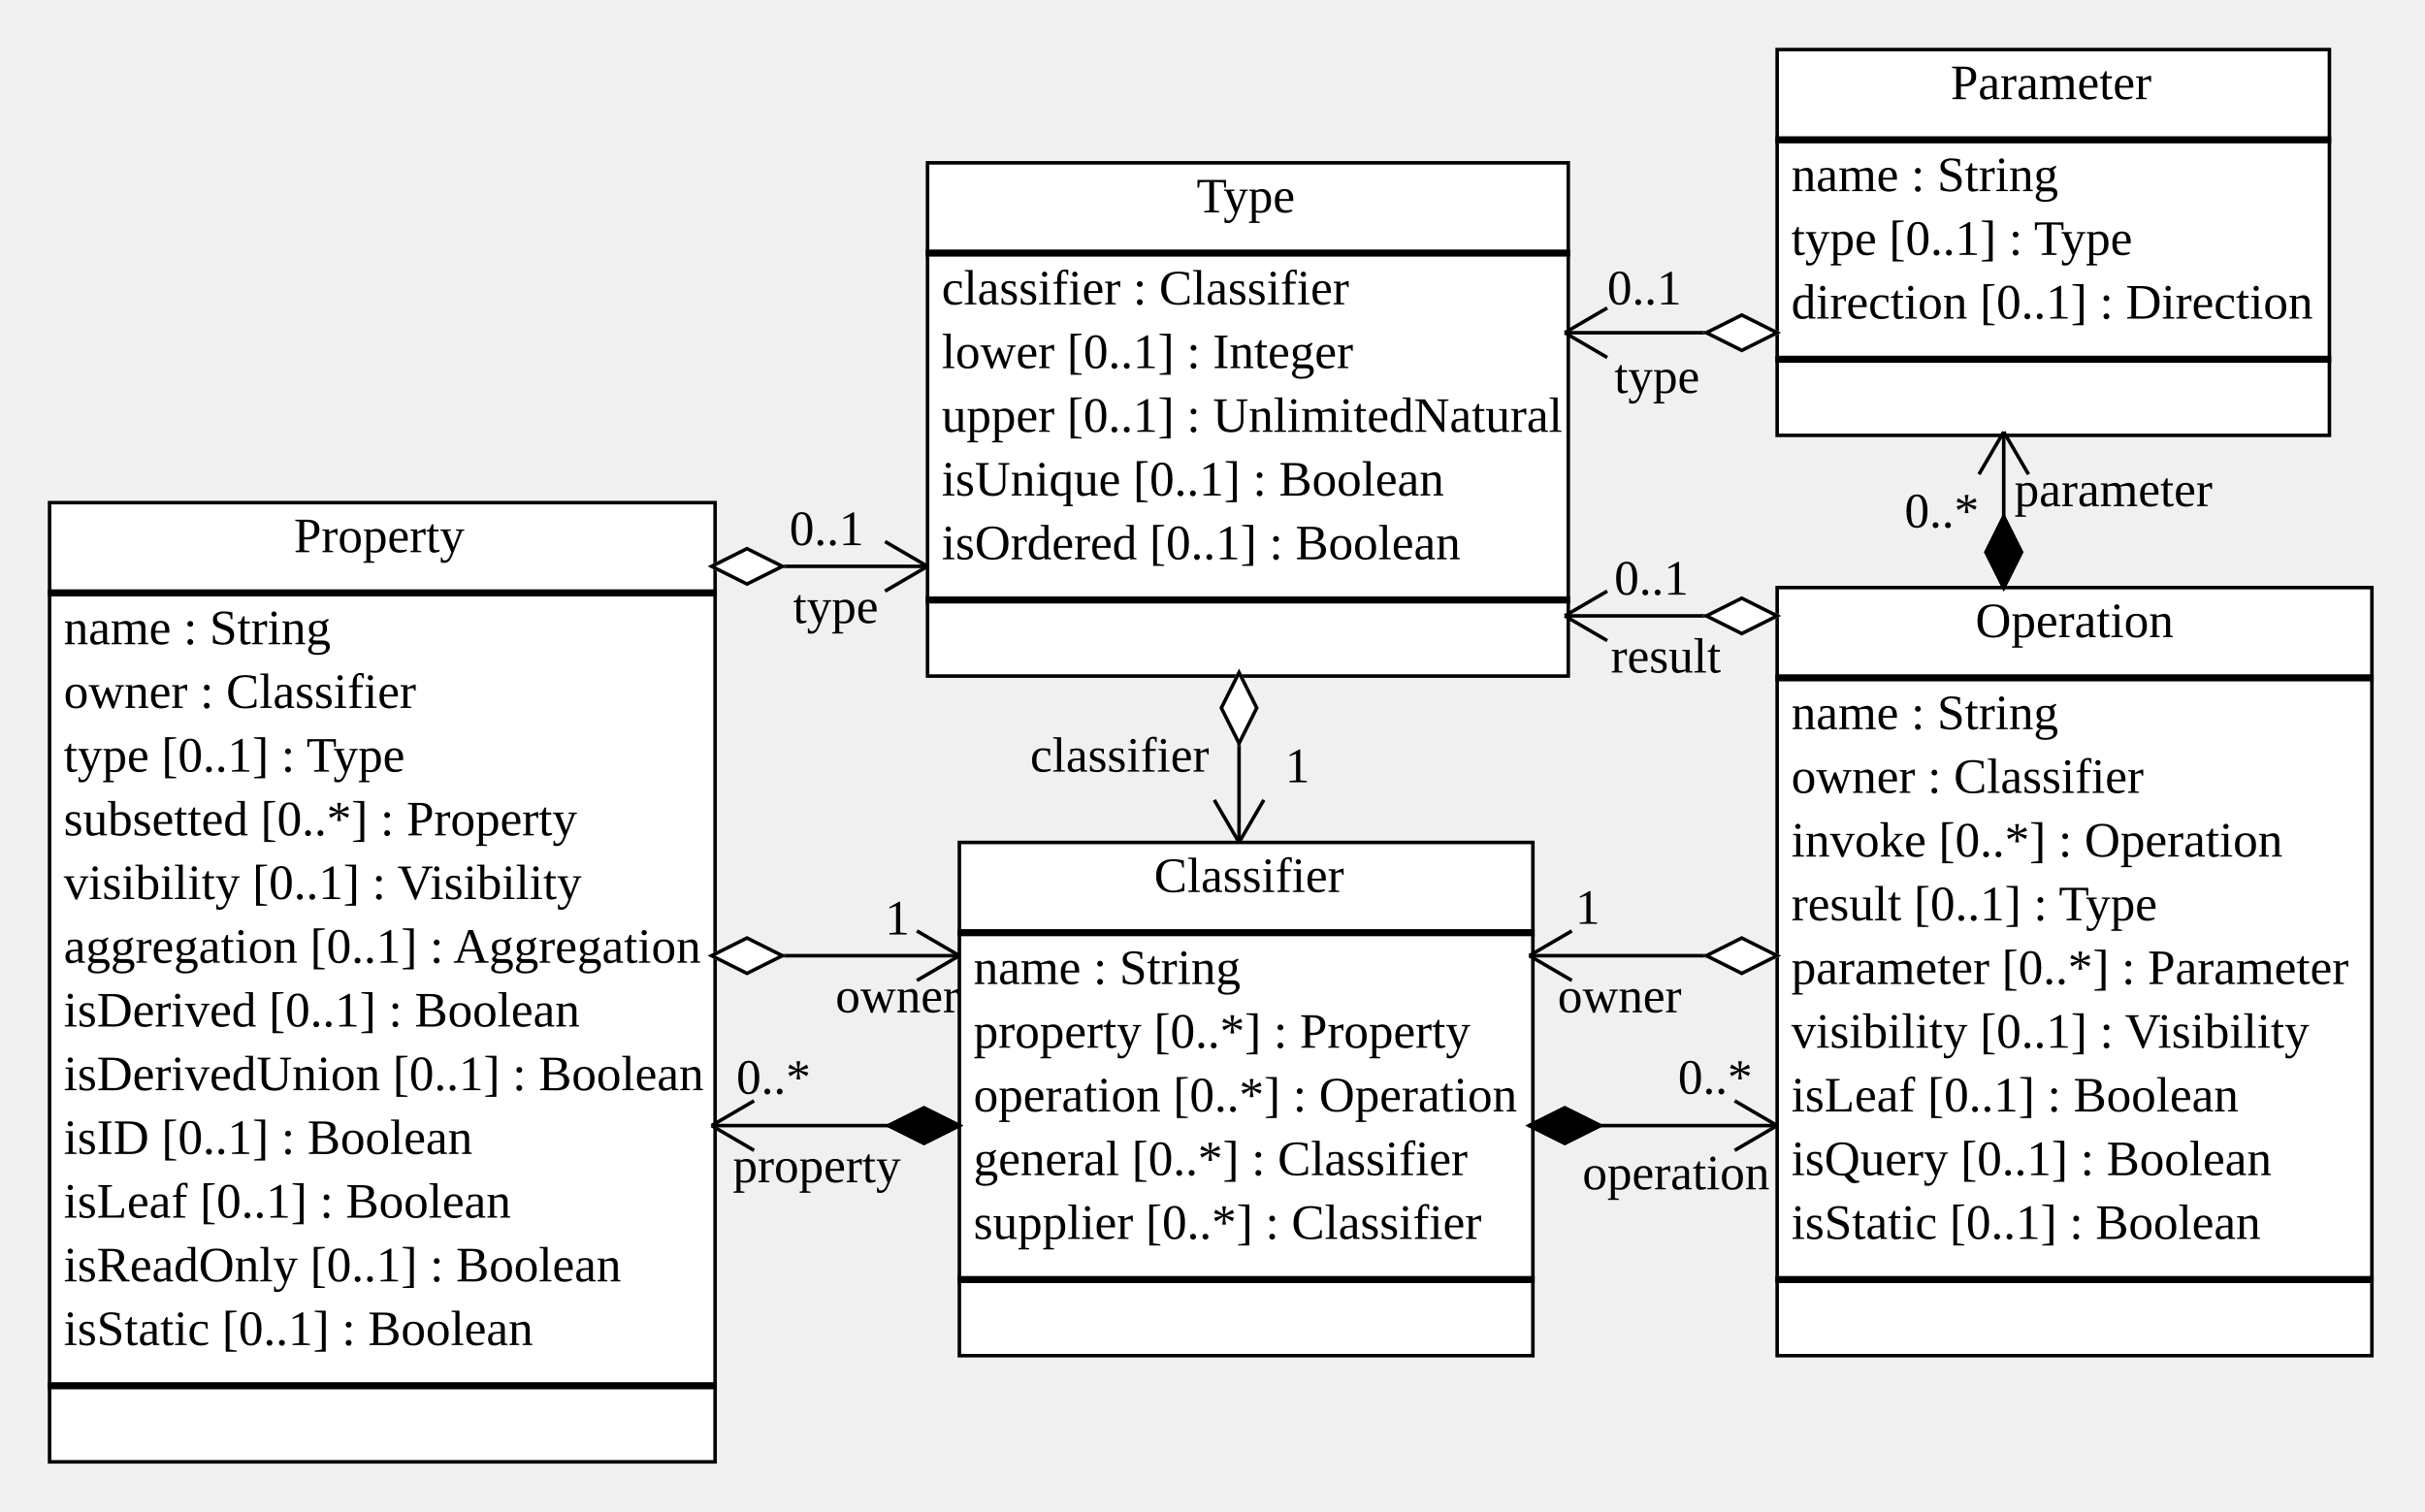
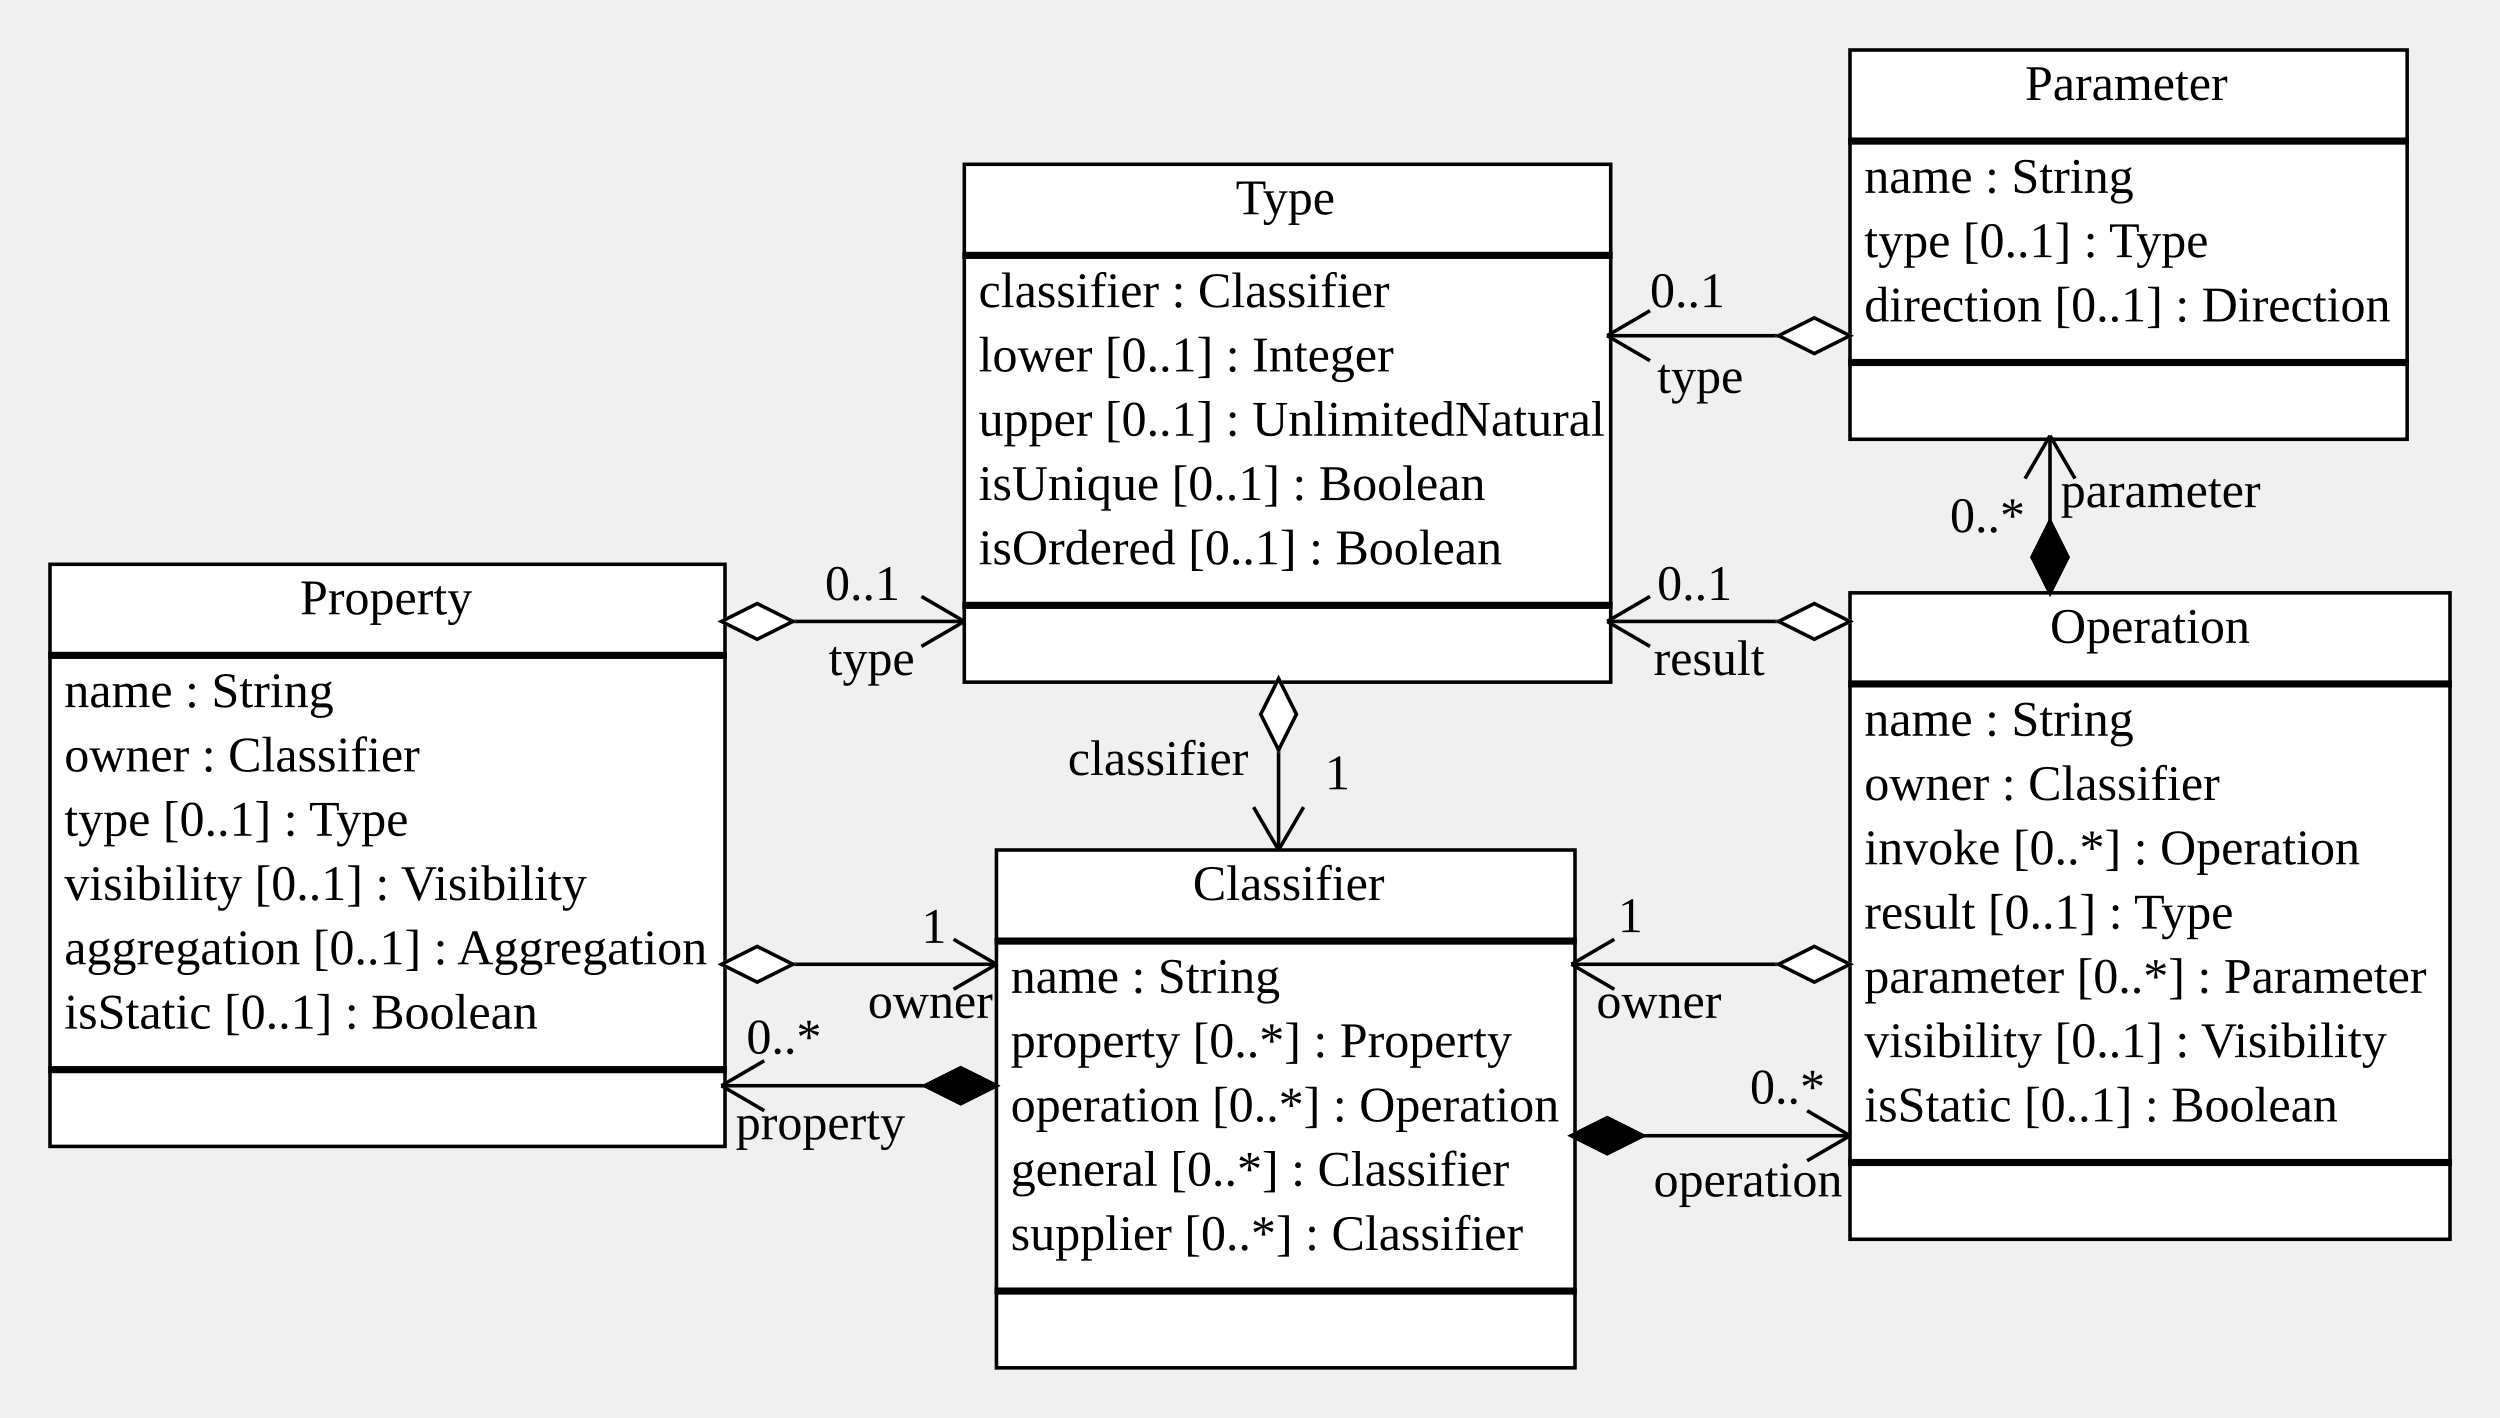
- <svg xmlns="http://www.w3.org/2000/svg" height="427" version="1.1" width="685">
-   <rect fill="#ffffff" height="145" stroke="#ffffff" stroke-width="1" width="162" x="271" y="238" />
-   <rect fill="none" height="145" stroke="#000000" stroke-width="1" width="162" x="271" y="238" />
-   <text font-family="Times New Roman" font-size="14" x="326" y="252">
+ <svg xmlns="http://www.w3.org/2000/svg" height="397" version="1.1" width="700">
+   <rect fill="#ffffff" height="145" stroke="#ffffff" stroke-width="1" width="162" x="279" y="238" />
+   <rect fill="none" height="145" stroke="#000000" stroke-width="1" width="162" x="279" y="238" />
+   <text font-family="Times New Roman" font-size="14" x="334" y="252">
Classifier</text>
-   <rect fill="#000000" height="1" stroke="#000000" stroke-width="1" width="162" x="271" y="263" />
-   <text font-family="Times New Roman" font-size="14" x="275" y="278">
+   <rect fill="#000000" height="1" stroke="#000000" stroke-width="1" width="162" x="279" y="263" />
+   <text font-family="Times New Roman" font-size="14" x="283" y="278">
name : String</text>
-   <text font-family="Times New Roman" font-size="14" x="275" y="296">
+   <text font-family="Times New Roman" font-size="14" x="283" y="296">
property [0..*] : Property</text>
-   <text font-family="Times New Roman" font-size="14" x="275" y="314">
+   <text font-family="Times New Roman" font-size="14" x="283" y="314">
operation [0..*] : Operation</text>
-   <text font-family="Times New Roman" font-size="14" x="275" y="332">
+   <text font-family="Times New Roman" font-size="14" x="283" y="332">
general [0..*] : Classifier</text>
-   <text font-family="Times New Roman" font-size="14" x="275" y="350">
+   <text font-family="Times New Roman" font-size="14" x="283" y="350">
supplier [0..*] : Classifier</text>
-   <rect fill="#000000" height="1" stroke="#000000" stroke-width="1" width="162" x="271" y="361" />
-   <rect fill="#ffffff" height="271" stroke="#ffffff" stroke-width="1" width="188" x="14" y="142" />
-   <rect fill="none" height="271" stroke="#000000" stroke-width="1" width="188" x="14" y="142" />
-   <text font-family="Times New Roman" font-size="14" x="83" y="156">
+   <rect fill="#000000" height="1" stroke="#000000" stroke-width="1" width="162" x="279" y="361" />
+   <rect fill="#ffffff" height="163" stroke="#ffffff" stroke-width="1" width="189" x="14" y="158" />
+   <rect fill="none" height="163" stroke="#000000" stroke-width="1" width="189" x="14" y="158" />
+   <text font-family="Times New Roman" font-size="14" x="84" y="172">
Property</text>
-   <rect fill="#000000" height="1" stroke="#000000" stroke-width="1" width="188" x="14" y="167" />
-   <text font-family="Times New Roman" font-size="14" x="18" y="182">
+   <rect fill="#000000" height="1" stroke="#000000" stroke-width="1" width="189" x="14" y="183" />
+   <text font-family="Times New Roman" font-size="14" x="18" y="198">
name : String</text>
-   <text font-family="Times New Roman" font-size="14" x="18" y="200">
+   <text font-family="Times New Roman" font-size="14" x="18" y="216">
owner : Classifier</text>
-   <text font-family="Times New Roman" font-size="14" x="18" y="218">
+   <text font-family="Times New Roman" font-size="14" x="18" y="234">
type [0..1] : Type</text>
-   <text font-family="Times New Roman" font-size="14" x="18" y="236">
- subsetted [0..*] : Property</text>
-   <text font-family="Times New Roman" font-size="14" x="18" y="254">
+   <text font-family="Times New Roman" font-size="14" x="18" y="252">
visibility [0..1] : Visibility</text>
-   <text font-family="Times New Roman" font-size="14" x="18" y="272">
+   <text font-family="Times New Roman" font-size="14" x="18" y="270">
aggregation [0..1] : Aggregation</text>
-   <text font-family="Times New Roman" font-size="14" x="18" y="290">
- isDerived [0..1] : Boolean</text>
-   <text font-family="Times New Roman" font-size="14" x="18" y="308">
- isDerivedUnion [0..1] : Boolean</text>
-   <text font-family="Times New Roman" font-size="14" x="18" y="326">
- isID [0..1] : Boolean</text>
-   <text font-family="Times New Roman" font-size="14" x="18" y="344">
- isLeaf [0..1] : Boolean</text>
-   <text font-family="Times New Roman" font-size="14" x="18" y="362">
- isReadOnly [0..1] : Boolean</text>
-   <text font-family="Times New Roman" font-size="14" x="18" y="380">
+   <text font-family="Times New Roman" font-size="14" x="18" y="288">
isStatic [0..1] : Boolean</text>
-   <rect fill="#000000" height="1" stroke="#000000" stroke-width="1" width="188" x="14" y="391" />
-   <rect fill="#ffffff" height="217" stroke="#ffffff" stroke-width="1" width="168" x="502" y="166" />
-   <rect fill="none" height="217" stroke="#000000" stroke-width="1" width="168" x="502" y="166" />
-   <text font-family="Times New Roman" font-size="14" x="558" y="180">
+   <rect fill="#000000" height="1" stroke="#000000" stroke-width="1" width="189" x="14" y="299" />
+   <rect fill="#ffffff" height="181" stroke="#ffffff" stroke-width="1" width="168" x="518" y="166" />
+   <rect fill="none" height="181" stroke="#000000" stroke-width="1" width="168" x="518" y="166" />
+   <text font-family="Times New Roman" font-size="14" x="574" y="180">
Operation</text>
-   <rect fill="#000000" height="1" stroke="#000000" stroke-width="1" width="168" x="502" y="191" />
-   <text font-family="Times New Roman" font-size="14" x="506" y="206">
+   <rect fill="#000000" height="1" stroke="#000000" stroke-width="1" width="168" x="518" y="191" />
+   <text font-family="Times New Roman" font-size="14" x="522" y="206">
name : String</text>
-   <text font-family="Times New Roman" font-size="14" x="506" y="224">
+   <text font-family="Times New Roman" font-size="14" x="522" y="224">
owner : Classifier</text>
-   <text font-family="Times New Roman" font-size="14" x="506" y="242">
+   <text font-family="Times New Roman" font-size="14" x="522" y="242">
invoke [0..*] : Operation</text>
-   <text font-family="Times New Roman" font-size="14" x="506" y="260">
+   <text font-family="Times New Roman" font-size="14" x="522" y="260">
result [0..1] : Type</text>
-   <text font-family="Times New Roman" font-size="14" x="506" y="278">
+   <text font-family="Times New Roman" font-size="14" x="522" y="278">
parameter [0..*] : Parameter</text>
-   <text font-family="Times New Roman" font-size="14" x="506" y="296">
+   <text font-family="Times New Roman" font-size="14" x="522" y="296">
visibility [0..1] : Visibility</text>
-   <text font-family="Times New Roman" font-size="14" x="506" y="314">
- isLeaf [0..1] : Boolean</text>
-   <text font-family="Times New Roman" font-size="14" x="506" y="332">
- isQuery [0..1] : Boolean</text>
-   <text font-family="Times New Roman" font-size="14" x="506" y="350">
+   <text font-family="Times New Roman" font-size="14" x="522" y="314">
isStatic [0..1] : Boolean</text>
-   <rect fill="#000000" height="1" stroke="#000000" stroke-width="1" width="168" x="502" y="361" />
-   <rect fill="#ffffff" height="109" stroke="#ffffff" stroke-width="1" width="156" x="502" y="14" />
-   <rect fill="none" height="109" stroke="#000000" stroke-width="1" width="156" x="502" y="14" />
-   <text font-family="Times New Roman" font-size="14" x="551" y="28">
+   <rect fill="#000000" height="1" stroke="#000000" stroke-width="1" width="168" x="518" y="325" />
+   <rect fill="#ffffff" height="109" stroke="#ffffff" stroke-width="1" width="156" x="518" y="14" />
+   <rect fill="none" height="109" stroke="#000000" stroke-width="1" width="156" x="518" y="14" />
+   <text font-family="Times New Roman" font-size="14" x="567" y="28">
Parameter</text>
-   <rect fill="#000000" height="1" stroke="#000000" stroke-width="1" width="156" x="502" y="39" />
-   <text font-family="Times New Roman" font-size="14" x="506" y="54">
+   <rect fill="#000000" height="1" stroke="#000000" stroke-width="1" width="156" x="518" y="39" />
+   <text font-family="Times New Roman" font-size="14" x="522" y="54">
name : String</text>
-   <text font-family="Times New Roman" font-size="14" x="506" y="72">
+   <text font-family="Times New Roman" font-size="14" x="522" y="72">
type [0..1] : Type</text>
-   <text font-family="Times New Roman" font-size="14" x="506" y="90">
+   <text font-family="Times New Roman" font-size="14" x="522" y="90">
direction [0..1] : Direction</text>
-   <rect fill="#000000" height="1" stroke="#000000" stroke-width="1" width="156" x="502" y="101" />
-   <polyline fill="none" points="566,166 566,122" stroke="#000000" stroke-width="1" />
-   <polygon fill="#000000" points="566,166 561,156 566,146 571,156" stroke="#000000" stroke-width="1" />
-   <polygon fill="none" points="566,166 561,156 566,146 571,156" stroke="#000000" stroke-width="1" />
-   <line fill="#000000" stroke="#000000" stroke-width="1" x1="573" x2="566" y1="134" y2="122" />
-   <line fill="#000000" stroke="#000000" stroke-width="1" x1="559" x2="566" y1="134" y2="122" />
-   <text font-family="Times New Roman" font-size="14" x="538" y="149">
+   <rect fill="#000000" height="1" stroke="#000000" stroke-width="1" width="156" x="518" y="101" />
+   <polyline fill="none" points="574,166 574,122" stroke="#000000" stroke-width="1" />
+   <polygon fill="#000000" points="574,166 569,156 574,146 579,156" stroke="#000000" stroke-width="1" />
+   <polygon fill="none" points="574,166 569,156 574,146 579,156" stroke="#000000" stroke-width="1" />
+   <line fill="#000000" stroke="#000000" stroke-width="1" x1="581" x2="574" y1="134" y2="122" />
+   <line fill="#000000" stroke="#000000" stroke-width="1" x1="567" x2="574" y1="134" y2="122" />
+   <text font-family="Times New Roman" font-size="14" x="546" y="149">
0..*</text>
-   <text font-family="Times New Roman" font-size="14" x="569" y="143">
+   <text font-family="Times New Roman" font-size="14" x="577" y="142">
parameter</text>
-   <rect fill="#ffffff" height="145" stroke="#ffffff" stroke-width="1" width="181" x="262" y="46" />
-   <rect fill="none" height="145" stroke="#000000" stroke-width="1" width="181" x="262" y="46" />
-   <text font-family="Times New Roman" font-size="14" x="338" y="60">
+   <rect fill="#ffffff" height="145" stroke="#ffffff" stroke-width="1" width="181" x="270" y="46" />
+   <rect fill="none" height="145" stroke="#000000" stroke-width="1" width="181" x="270" y="46" />
+   <text font-family="Times New Roman" font-size="14" x="346" y="60">
Type</text>
-   <rect fill="#000000" height="1" stroke="#000000" stroke-width="1" width="181" x="262" y="71" />
-   <text font-family="Times New Roman" font-size="14" x="266" y="86">
+   <rect fill="#000000" height="1" stroke="#000000" stroke-width="1" width="181" x="270" y="71" />
+   <text font-family="Times New Roman" font-size="14" x="274" y="86">
classifier : Classifier</text>
-   <text font-family="Times New Roman" font-size="14" x="266" y="104">
+   <text font-family="Times New Roman" font-size="14" x="274" y="104">
lower [0..1] : Integer</text>
-   <text font-family="Times New Roman" font-size="14" x="266" y="122">
+   <text font-family="Times New Roman" font-size="14" x="274" y="122">
upper [0..1] : UnlimitedNatural</text>
-   <text font-family="Times New Roman" font-size="14" x="266" y="140">
+   <text font-family="Times New Roman" font-size="14" x="274" y="140">
isUnique [0..1] : Boolean</text>
-   <text font-family="Times New Roman" font-size="14" x="266" y="158">
+   <text font-family="Times New Roman" font-size="14" x="274" y="158">
isOrdered [0..1] : Boolean</text>
-   <rect fill="#000000" height="1" stroke="#000000" stroke-width="1" width="181" x="262" y="169" />
-   <polyline fill="none" points="201,160 262,160" stroke="#000000" stroke-width="1" />
-   <polygon fill="#ffffff" points="201,160 211,155 221,160 211,165" stroke="#ffffff" stroke-width="1" />
-   <polygon fill="none" points="201,160 211,155 221,160 211,165" stroke="#000000" stroke-width="1" />
-   <line fill="#000000" stroke="#000000" stroke-width="1" x1="250" x2="262" y1="167" y2="160" />
-   <line fill="#000000" stroke="#000000" stroke-width="1" x1="250" x2="262" y1="153" y2="160" />
-   <text font-family="Times New Roman" font-size="14" x="223" y="154">
+   <rect fill="#000000" height="1" stroke="#000000" stroke-width="1" width="181" x="270" y="169" />
+   <polyline fill="none" points="202,174 270,174" stroke="#000000" stroke-width="1" />
+   <polygon fill="#ffffff" points="202,174 212,169 222,174 212,179" stroke="#ffffff" stroke-width="1" />
+   <polygon fill="none" points="202,174 212,169 222,174 212,179" stroke="#000000" stroke-width="1" />
+   <line fill="#000000" stroke="#000000" stroke-width="1" x1="258" x2="270" y1="181" y2="174" />
+   <line fill="#000000" stroke="#000000" stroke-width="1" x1="258" x2="270" y1="167" y2="174" />
+   <text font-family="Times New Roman" font-size="14" x="231" y="168">
0..1</text>
-   <text font-family="Times New Roman" font-size="14" x="224" y="176">
+   <text font-family="Times New Roman" font-size="14" x="232" y="189">
type</text>
-   <polyline fill="none" points="502,94 442,94" stroke="#000000" stroke-width="1" />
-   <polygon fill="#ffffff" points="502,94 492,99 482,94 492,89" stroke="#ffffff" stroke-width="1" />
-   <polygon fill="none" points="502,94 492,99 482,94 492,89" stroke="#000000" stroke-width="1" />
-   <line fill="#000000" stroke="#000000" stroke-width="1" x1="454" x2="442" y1="87" y2="94" />
-   <line fill="#000000" stroke="#000000" stroke-width="1" x1="454" x2="442" y1="101" y2="94" />
-   <text font-family="Times New Roman" font-size="14" x="454" y="86">
+   <polyline fill="none" points="518,94 450,94" stroke="#000000" stroke-width="1" />
+   <polygon fill="#ffffff" points="518,94 508,99 498,94 508,89" stroke="#ffffff" stroke-width="1" />
+   <polygon fill="none" points="518,94 508,99 498,94 508,89" stroke="#000000" stroke-width="1" />
+   <line fill="#000000" stroke="#000000" stroke-width="1" x1="462" x2="450" y1="87" y2="94" />
+   <line fill="#000000" stroke="#000000" stroke-width="1" x1="462" x2="450" y1="101" y2="94" />
+   <text font-family="Times New Roman" font-size="14" x="462" y="86">
0..1</text>
-   <text font-family="Times New Roman" font-size="14" x="456" y="111">
+   <text font-family="Times New Roman" font-size="14" x="464" y="110">
type</text>
-   <polyline fill="none" points="502,174 442,174" stroke="#000000" stroke-width="1" />
-   <polygon fill="#ffffff" points="502,174 492,179 482,174 492,169" stroke="#ffffff" stroke-width="1" />
-   <polygon fill="none" points="502,174 492,179 482,174 492,169" stroke="#000000" stroke-width="1" />
-   <line fill="#000000" stroke="#000000" stroke-width="1" x1="454" x2="442" y1="167" y2="174" />
-   <line fill="#000000" stroke="#000000" stroke-width="1" x1="454" x2="442" y1="181" y2="174" />
-   <text font-family="Times New Roman" font-size="14" x="456" y="168">
+   <polyline fill="none" points="518,174 450,174" stroke="#000000" stroke-width="1" />
+   <polygon fill="#ffffff" points="518,174 508,179 498,174 508,169" stroke="#ffffff" stroke-width="1" />
+   <polygon fill="none" points="518,174 508,179 498,174 508,169" stroke="#000000" stroke-width="1" />
+   <line fill="#000000" stroke="#000000" stroke-width="1" x1="462" x2="450" y1="167" y2="174" />
+   <line fill="#000000" stroke="#000000" stroke-width="1" x1="462" x2="450" y1="181" y2="174" />
+   <text font-family="Times New Roman" font-size="14" x="464" y="168">
0..1</text>
-   <text font-family="Times New Roman" font-size="14" x="455" y="190">
+   <text font-family="Times New Roman" font-size="14" x="463" y="189">
result</text>
-   <polyline fill="none" points="350,190 350,238" stroke="#000000" stroke-width="1" />
-   <polygon fill="#ffffff" points="350,190 355,200 350,210 345,200" stroke="#ffffff" stroke-width="1" />
-   <polygon fill="none" points="350,190 355,200 350,210 345,200" stroke="#000000" stroke-width="1" />
-   <line fill="#000000" stroke="#000000" stroke-width="1" x1="343" x2="350" y1="226" y2="238" />
-   <line fill="#000000" stroke="#000000" stroke-width="1" x1="357" x2="350" y1="226" y2="238" />
-   <text font-family="Times New Roman" font-size="14" x="363" y="221">
+   <polyline fill="none" points="358,190 358,238" stroke="#000000" stroke-width="1" />
+   <polygon fill="#ffffff" points="358,190 363,200 358,210 353,200" stroke="#ffffff" stroke-width="1" />
+   <polygon fill="none" points="358,190 363,200 358,210 353,200" stroke="#000000" stroke-width="1" />
+   <line fill="#000000" stroke="#000000" stroke-width="1" x1="351" x2="358" y1="226" y2="238" />
+   <line fill="#000000" stroke="#000000" stroke-width="1" x1="365" x2="358" y1="226" y2="238" />
+   <text font-family="Times New Roman" font-size="14" x="371" y="221">
1</text>
-   <text font-family="Times New Roman" font-size="14" x="291" y="218">
+   <text font-family="Times New Roman" font-size="14" x="299" y="217">
classifier</text>
-   <polyline fill="none" points="201,270 271,270" stroke="#000000" stroke-width="1" />
-   <polygon fill="#ffffff" points="201,270 211,265 221,270 211,275" stroke="#ffffff" stroke-width="1" />
-   <polygon fill="none" points="201,270 211,265 221,270 211,275" stroke="#000000" stroke-width="1" />
-   <line fill="#000000" stroke="#000000" stroke-width="1" x1="259" x2="271" y1="277" y2="270" />
-   <line fill="#000000" stroke="#000000" stroke-width="1" x1="259" x2="271" y1="263" y2="270" />
-   <text font-family="Times New Roman" font-size="14" x="250" y="264">
+   <polyline fill="none" points="202,270 279,270" stroke="#000000" stroke-width="1" />
+   <polygon fill="#ffffff" points="202,270 212,265 222,270 212,275" stroke="#ffffff" stroke-width="1" />
+   <polygon fill="none" points="202,270 212,265 222,270 212,275" stroke="#000000" stroke-width="1" />
+   <line fill="#000000" stroke="#000000" stroke-width="1" x1="267" x2="279" y1="277" y2="270" />
+   <line fill="#000000" stroke="#000000" stroke-width="1" x1="267" x2="279" y1="263" y2="270" />
+   <text font-family="Times New Roman" font-size="14" x="258" y="264">
1</text>
-   <text font-family="Times New Roman" font-size="14" x="236" y="286">
+   <text font-family="Times New Roman" font-size="14" x="243" y="285">
owner</text>
-   <polyline fill="none" points="502,270 432,270" stroke="#000000" stroke-width="1" />
-   <polygon fill="#ffffff" points="502,270 492,275 482,270 492,265" stroke="#ffffff" stroke-width="1" />
-   <polygon fill="none" points="502,270 492,275 482,270 492,265" stroke="#000000" stroke-width="1" />
-   <line fill="#000000" stroke="#000000" stroke-width="1" x1="444" x2="432" y1="263" y2="270" />
-   <line fill="#000000" stroke="#000000" stroke-width="1" x1="444" x2="432" y1="277" y2="270" />
-   <text font-family="Times New Roman" font-size="14" x="445" y="261">
+   <polyline fill="none" points="518,270 440,270" stroke="#000000" stroke-width="1" />
+   <polygon fill="#ffffff" points="518,270 508,275 498,270 508,265" stroke="#ffffff" stroke-width="1" />
+   <polygon fill="none" points="518,270 508,275 498,270 508,265" stroke="#000000" stroke-width="1" />
+   <line fill="#000000" stroke="#000000" stroke-width="1" x1="452" x2="440" y1="263" y2="270" />
+   <line fill="#000000" stroke="#000000" stroke-width="1" x1="452" x2="440" y1="277" y2="270" />
+   <text font-family="Times New Roman" font-size="14" x="453" y="261">
1</text>
-   <text font-family="Times New Roman" font-size="14" x="440" y="286">
+   <text font-family="Times New Roman" font-size="14" x="447" y="285">
owner</text>
-   <polyline fill="none" points="432,318 502,318" stroke="#000000" stroke-width="1" />
-   <polygon fill="#000000" points="432,318 442,313 452,318 442,323" stroke="#000000" stroke-width="1" />
-   <polygon fill="none" points="432,318 442,313 452,318 442,323" stroke="#000000" stroke-width="1" />
-   <line fill="#000000" stroke="#000000" stroke-width="1" x1="490" x2="502" y1="325" y2="318" />
-   <line fill="#000000" stroke="#000000" stroke-width="1" x1="490" x2="502" y1="311" y2="318" />
-   <text font-family="Times New Roman" font-size="14" x="474" y="309">
+   <polyline fill="none" points="440,318 518,318" stroke="#000000" stroke-width="1" />
+   <polygon fill="#000000" points="440,318 450,313 460,318 450,323" stroke="#000000" stroke-width="1" />
+   <polygon fill="none" points="440,318 450,313 460,318 450,323" stroke="#000000" stroke-width="1" />
+   <line fill="#000000" stroke="#000000" stroke-width="1" x1="506" x2="518" y1="325" y2="318" />
+   <line fill="#000000" stroke="#000000" stroke-width="1" x1="506" x2="518" y1="311" y2="318" />
+   <text font-family="Times New Roman" font-size="14" x="490" y="309">
0..*</text>
-   <text font-family="Times New Roman" font-size="14" x="447" y="336">
+   <text font-family="Times New Roman" font-size="14" x="463" y="335">
operation</text>
-   <polyline fill="none" points="271,318 201,318" stroke="#000000" stroke-width="1" />
-   <polygon fill="#000000" points="271,318 261,323 251,318 261,313" stroke="#000000" stroke-width="1" />
-   <polygon fill="none" points="271,318 261,323 251,318 261,313" stroke="#000000" stroke-width="1" />
-   <line fill="#000000" stroke="#000000" stroke-width="1" x1="213" x2="201" y1="311" y2="318" />
-   <line fill="#000000" stroke="#000000" stroke-width="1" x1="213" x2="201" y1="325" y2="318" />
-   <text font-family="Times New Roman" font-size="14" x="208" y="309">
+   <polyline fill="none" points="279,304 202,304" stroke="#000000" stroke-width="1" />
+   <polygon fill="#000000" points="279,304 269,309 259,304 269,299" stroke="#000000" stroke-width="1" />
+   <polygon fill="none" points="279,304 269,309 259,304 269,299" stroke="#000000" stroke-width="1" />
+   <line fill="#000000" stroke="#000000" stroke-width="1" x1="214" x2="202" y1="297" y2="304" />
+   <line fill="#000000" stroke="#000000" stroke-width="1" x1="214" x2="202" y1="311" y2="304" />
+   <text font-family="Times New Roman" font-size="14" x="209" y="295">
0..*</text>
-   <text font-family="Times New Roman" font-size="14" x="207" y="334">
+   <text font-family="Times New Roman" font-size="14" x="206" y="319">
property</text>
</svg>
